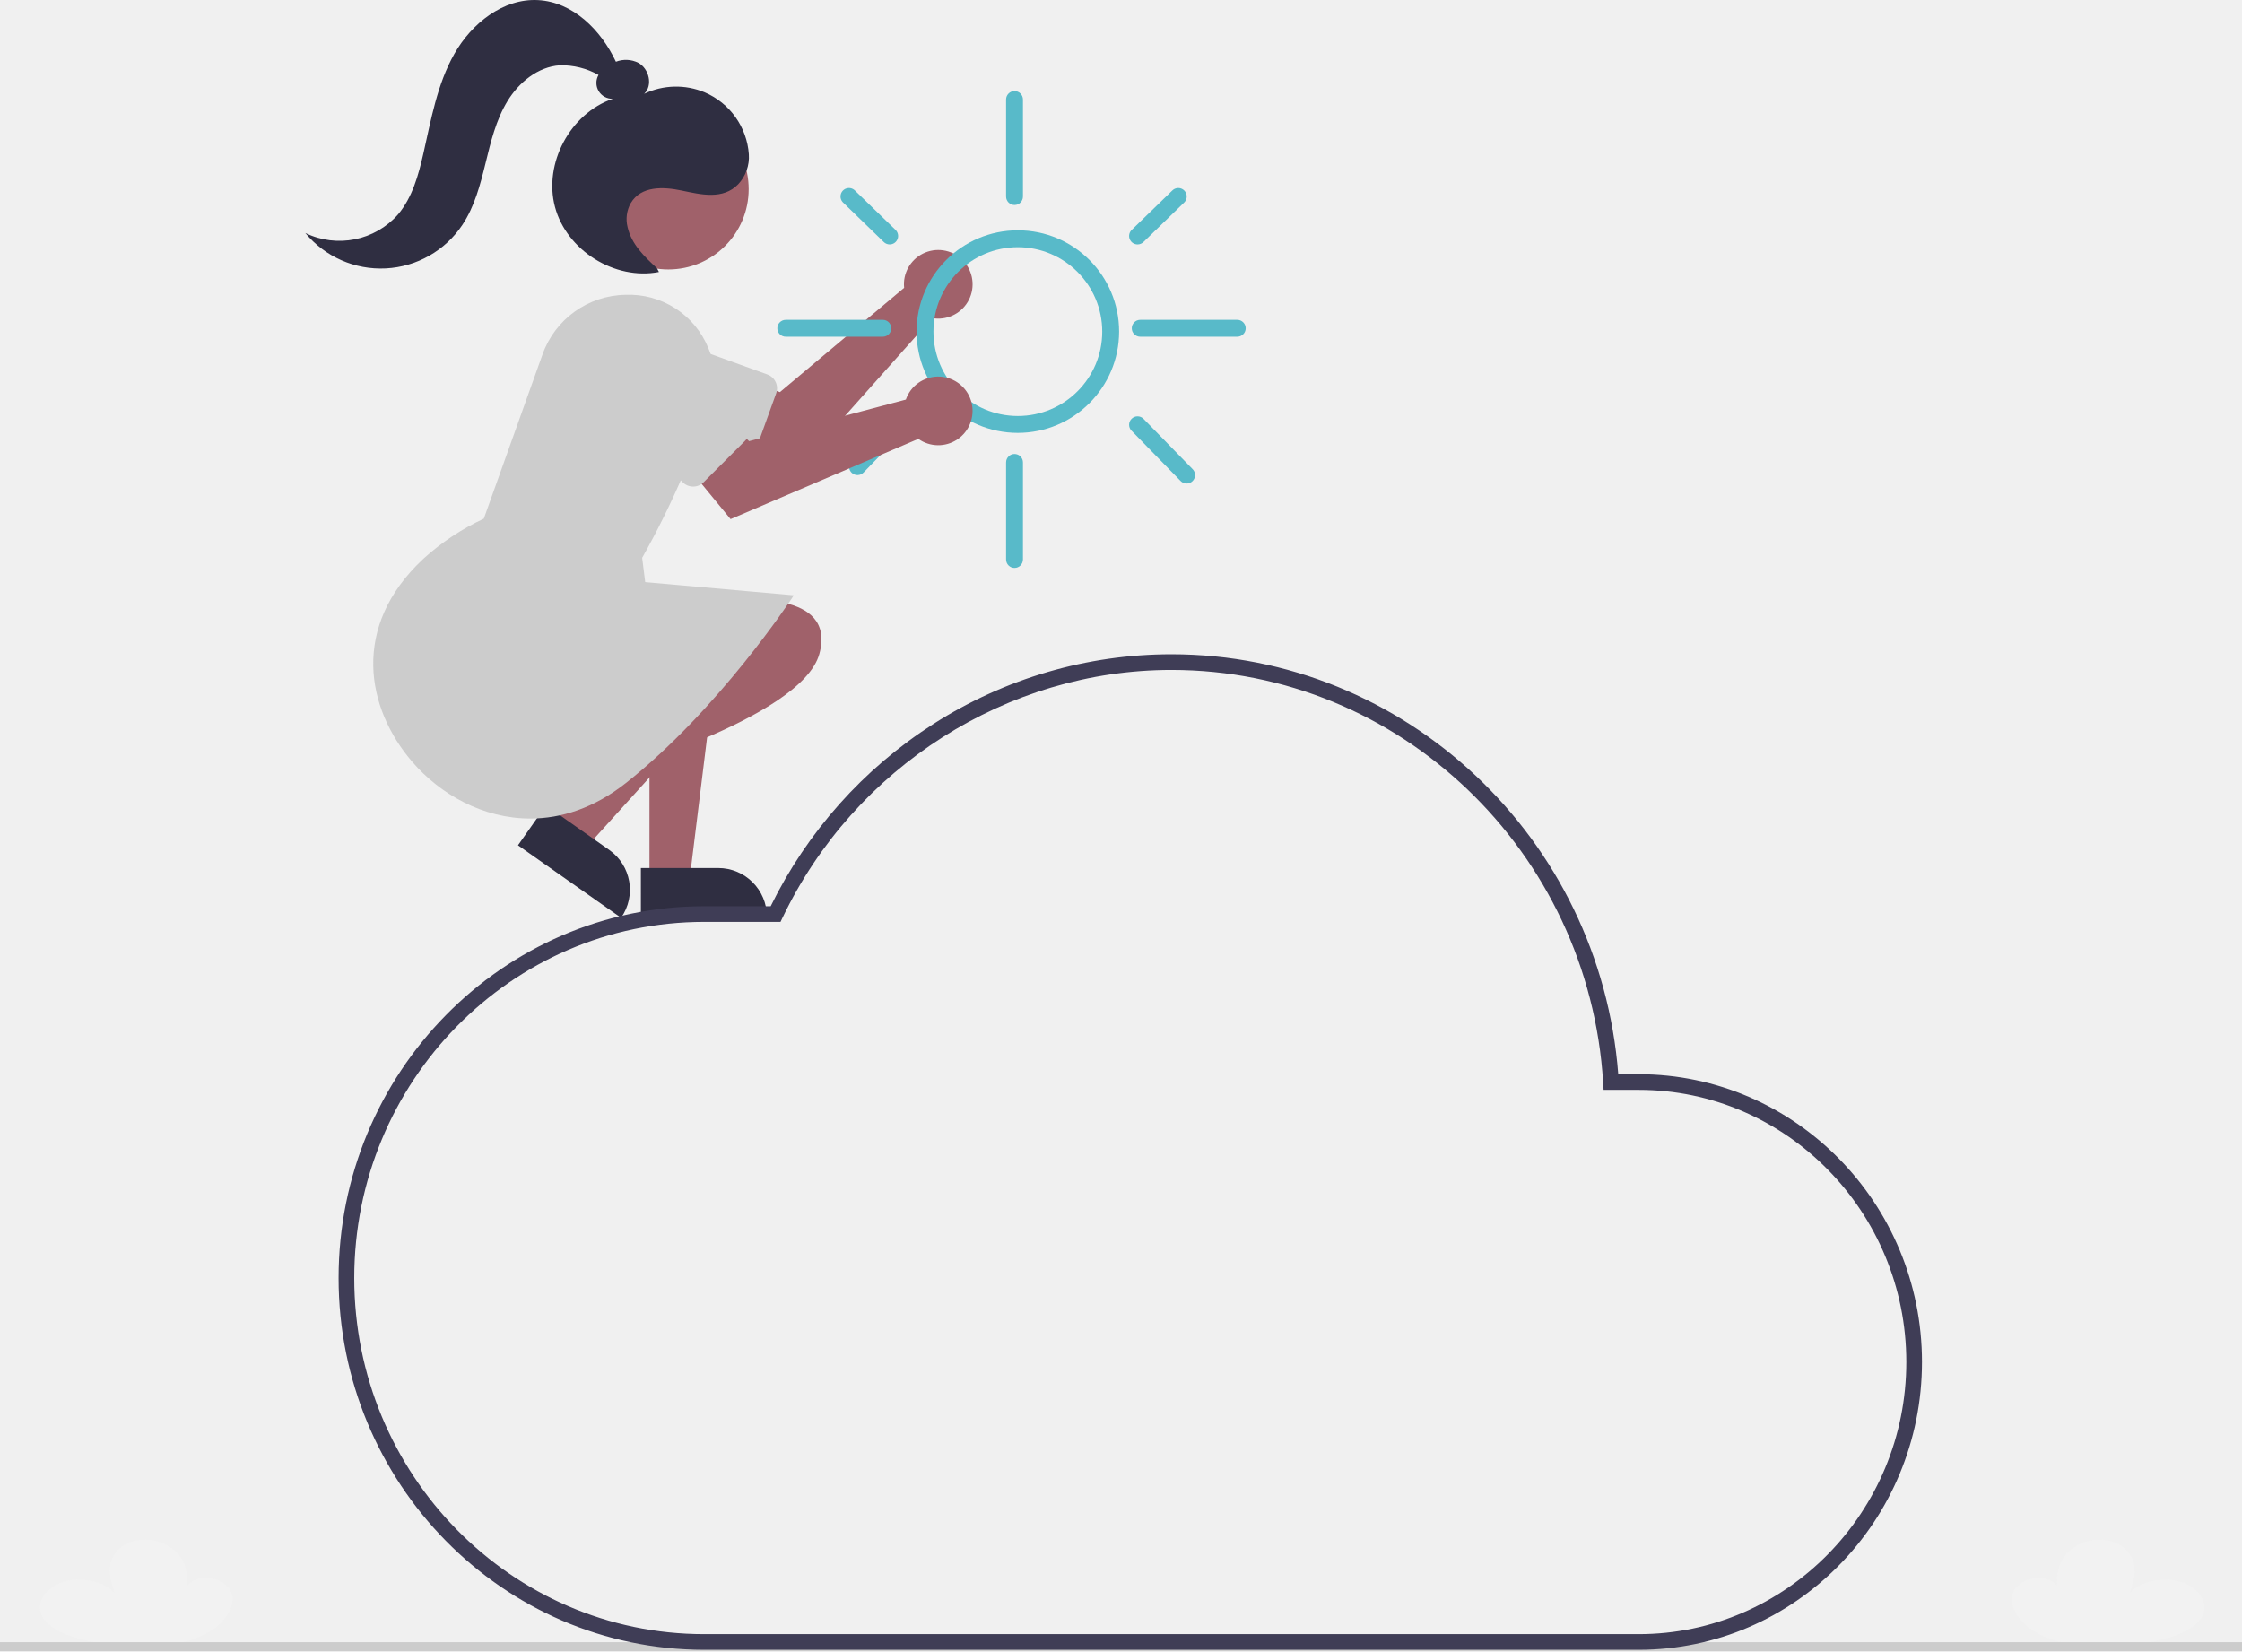
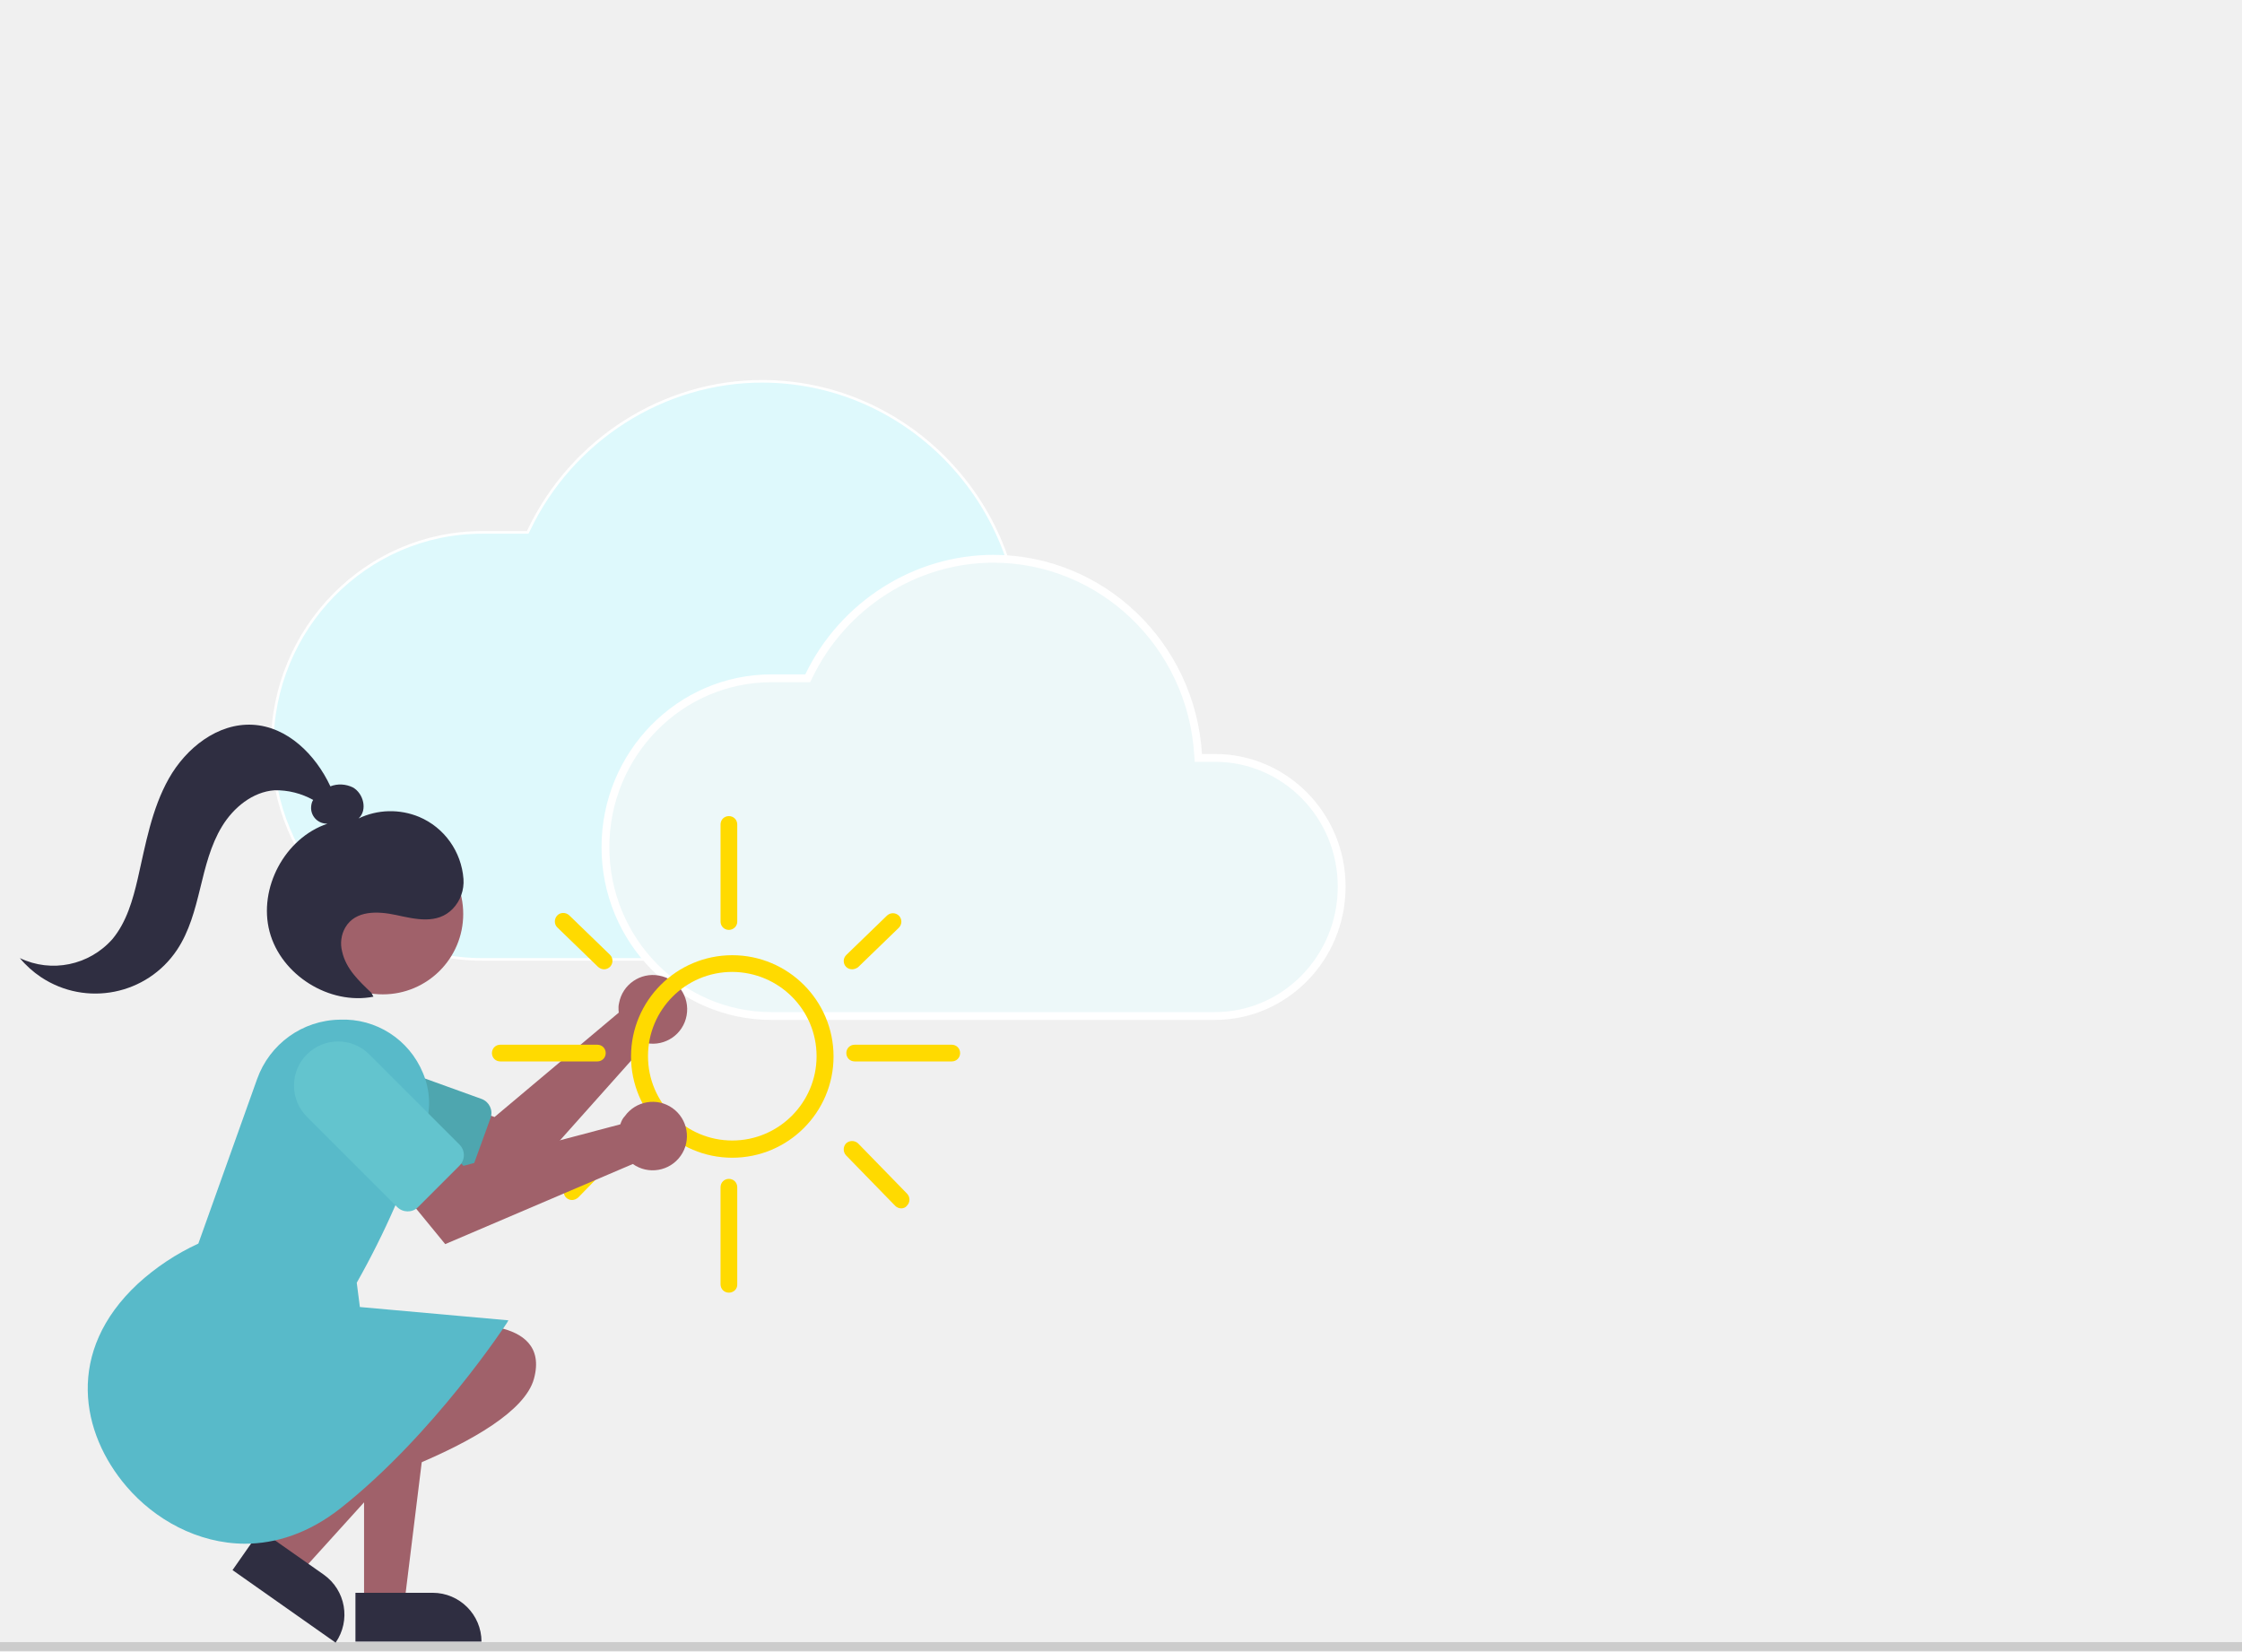
- <svg xmlns="http://www.w3.org/2000/svg" id="f3bef9ad-0239-4908-ae6d-7464f49c7d52" data-name="Layer 1" width="859.113" height="632.679" viewBox="0 0 859.113 632.679">
-   <path id="bf948e58-f613-467a-9468-983dc892a127" data-name="Path 449" d="M967.942,763.866c-10.593-.44-20.244-4.715-24.61-11.338q-.306-.465-.577-.943c-1.594-2.822-2.092-6.066-.349-8.847s6.1-4.893,10.468-4.454,7.785,3.926,5.976,6.686c-.4-5.578-.735-11.439,3.762-16.294a16.436,16.436,0,0,1,9.207-4.758c9.062-1.594,15.078,3.53,16.283,8.7.889,3.819-.339,7.7-1.562,11.479,3.769-4.457,12.732-6.44,19.6-4.335s10.673,8,8.328,12.9c-2.763,5.764-11.974,8.743-20.53,10.318C986.87,764.281,976.276,764.212,967.942,763.866Z" transform="translate(-170.4435 -133.6603)" fill="#f2f2f2" />
-   <path id="b42aec13-b3c1-4211-a06e-06d70154504c" data-name="Path 538" d="M232.952,763.866c10.593-.44,20.244-4.715,24.609-11.338q.307-.465.577-.943c1.594-2.822,2.092-6.066.349-8.847s-6.1-4.893-10.468-4.454-7.786,3.926-5.976,6.686c.4-5.578.735-11.439-3.762-16.294a16.436,16.436,0,0,0-9.206-4.758c-9.062-1.594-15.078,3.53-16.283,8.7-.889,3.819.339,7.7,1.562,11.479-3.769-4.457-12.732-6.44-19.6-4.335s-10.674,8-8.328,12.9c2.763,5.764,11.974,8.743,20.53,10.318C214.024,764.281,224.617,764.212,232.952,763.866Z" transform="translate(-170.4435 -133.6603)" fill="#f2f2f2" />
-   <rect id="ff921942-c1a5-4092-8e51-cfff0188952a" data-name="Rectangle 73" y="629.236" width="859.113" height="3.443" fill="#ccc" />
-   <path id="a8ec5313-8437-40fa-9ae6-49ad9c080ae2" data-name="Path 525" d="M516.845,241.872a13.191,13.191,0,0,0,.062,2.077l-47.612,39.958-14.2-5.141-10.559,20.414,31.043,14.776,52.052-58.411a13.155,13.155,0,1,0-10.787-13.674Z" transform="translate(-170.4435 -133.6603)" fill="#a0616a" />
-   <path id="b5ad9c77-52a4-4655-bf33-f0307720c346" data-name="Path 526" d="M452.989,308.973l-45.978-16.6a16.92,16.92,0,1,1,11.489-31.831l45.978,16.6a5.639,5.639,0,0,1,3.39,7.218l-0.0.001-7.659,21.221a5.648,5.648,0,0,1-7.22,3.39Z" transform="translate(-170.4435 -133.6603)" fill="#ccc" />
-   <path id="ee570c5a-79aa-496e-9580-2e913ce96aae" data-name="Path 527" d="M419.316,470.648h15.366l7.31-59.27h-22.678Z" transform="translate(-170.4435 -133.6603)" fill="#a0616a" />
-   <path id="ab71c019-c25e-46eb-a51f-1c429aa2c12d" data-name="Path 528" d="M464.315,484.917l-48.293.003-.001-18.659,29.634-.002a18.659,18.659,0,0,1,18.66,18.658Z" transform="translate(-170.4435 -133.6603)" fill="#2f2e41" />
-   <path id="f36d9583-efe1-4c6b-b146-57ada20cd73c" data-name="Path 529" d="M381.34,450.797l12.57,8.838,40.071-44.279-18.551-13.043Z" transform="translate(-170.4435 -133.6603)" fill="#a0616a" />
-   <path id="efce1b5c-13fd-487e-9a00-7bbfe0293cc7" data-name="Path 530" d="M408.43,485.321l-39.504-27.769,10.729-15.263,24.241,17.04a18.657,18.657,0,0,1,4.534,25.992Z" transform="translate(-170.4435 -133.6603)" fill="#2f2e41" />
-   <path id="b962c087-78c3-438a-b2f2-2ecccfec7131" data-name="Path 531" d="M452.939,363.882s38.347-4.524,31.464,20.359-83.577,46.374-83.577,46.374Z" transform="translate(-170.4435 -133.6603)" fill="#a0616a" />
-   <circle id="b4ce5f2d-2188-4402-bc9c-1bcfffccb703" data-name="Ellipse 71" cx="256.101" cy="72.466" r="30.784" fill="#a0616a" />
-   <path id="bec54b22-7d61-4f61-9a6e-d6909ce0cfb7" data-name="Path 532" d="M328.372,425.52c-17.517-20.4-23.646-51.7,4.288-77.736a92.071,92.071,0,0,1,23.168-15.386l22.512-62.963a34.309,34.309,0,0,1,31.709-22.808,32.834,32.834,0,0,1,31.851,20.484,28.5,28.5,0,0,1,.884,20.184,324.212,324.212,0,0,1-26.269,60.1l1.164,9.313,56.907,5.058-.531.863c-.277.45-28.128,42.885-63.758,71.052-12.183,9.63-24.78,13.622-36.67,13.621C355.598,447.306,339.2,438.127,328.372,425.52Z" transform="translate(-170.4435 -133.6603)" fill="#ccc" />
-   <path id="f5e0fb0e-7954-451a-aeef-f3006d7ce30b" data-name="Path 533" d="M323.002,215.786c5.446-6.49,7.782-14.978,9.662-23.24,2.973-13.071,5.274-26.587,11.88-38.252s18.745-21.33,32.13-20.594c13.309.732,24.068,11.439,29.779,23.621a10.594,10.594,0,0,1,8.6.415c4.116,2.254,5.655,8.661,2.229,11.869a28.44,28.44,0,0,1,23.159-.577,27.994,27.994,0,0,1,16.957,23.757,15.262,15.262,0,0,1-4.058,11.45c-5.906,6.08-14.26,3.983-21.688,2.434-7.016-1.463-15.561-1.858-19.514,4.827a12.53,12.53,0,0,0-1.219,9.156c1.514,6.673,6.455,11.321,11.248,15.77l.784,1.456c-16.924,3.3-35.4-8.258-39.844-24.919s5.84-35.882,22.162-41.44h0a6.1,6.1,0,0,1-5.48-9.145,29.015,29.015,0,0,0-14.805-3.699c-8.431.553-15.727,6.554-20.115,13.775s-6.375,15.6-8.387,23.807-4.19,16.569-8.882,23.6a37.55,37.55,0,0,1-60.161,3.086A29.967,29.967,0,0,0,323.002,215.786Z" transform="translate(-170.4435 -133.6603)" fill="#2f2e41" />
-   <path d="M560.473,299.527A38.807,38.807,0,1,1,599.279,260.72,38.851,38.851,0,0,1,560.473,299.527Zm0-71.145A32.339,32.339,0,1,0,592.811,260.72,32.375,32.375,0,0,0,560.473,228.381Z" transform="translate(-170.4435 -133.6603)" fill="#58bac9" />
-   <path d="M559.199,212.212a3.234,3.234,0,0,1-3.234-3.234V171.788a3.234,3.234,0,0,1,6.468,0V208.978A3.234,3.234,0,0,1,559.199,212.212Z" transform="translate(-170.4435 -133.6603)" fill="#58bac9" />
-   <path d="M508.731,262.681H471.541a3.234,3.234,0,0,1,0-6.468h37.19a3.234,3.234,0,0,1,0,6.468Z" transform="translate(-170.4435 -133.6603)" fill="#58bac9" />
-   <path d="M644.554,262.681H607.364a3.234,3.234,0,0,1,0-6.468h37.19a3.234,3.234,0,0,1,0,6.468Z" transform="translate(-170.4435 -133.6603)" fill="#58bac9" />
-   <path d="M606.342,227.322a3.234,3.234,0,0,1-2.252-5.555l15.574-15.11a3.234,3.234,0,1,1,4.503,4.642L608.594,226.409A3.222,3.222,0,0,1,606.342,227.322Z" transform="translate(-170.4435 -133.6603)" fill="#58bac9" />
-   <path d="M511.369,227.322a3.223,3.223,0,0,1-2.252-.913l-15.574-15.11a3.234,3.234,0,1,1,4.503-4.642l15.574,15.11a3.234,3.234,0,0,1-2.252,5.555Z" transform="translate(-170.4435 -133.6603)" fill="#58bac9" />
-   <path d="M499.029,315.696a3.235,3.235,0,0,1-2.32-5.487l15.574-16.038a3.234,3.234,0,0,1,4.641,4.507L501.349,314.715A3.229,3.229,0,0,1,499.029,315.696Z" transform="translate(-170.4435 -133.6603)" fill="#58bac9" />
-   <path d="M625.15,318.93a3.218,3.218,0,0,1-2.314-.976l-18.808-19.272a3.233,3.233,0,1,1,4.628-4.516l18.808,19.272a3.233,3.233,0,0,1-2.314,5.492Z" transform="translate(-170.4435 -133.6603)" fill="#58bac9" />
-   <path d="M559.199,351.269a3.234,3.234,0,0,1-3.234-3.234V310.845a3.234,3.234,0,1,1,6.468,0v37.19A3.234,3.234,0,0,1,559.199,351.269Z" transform="translate(-170.4435 -133.6603)" fill="#58bac9" />
-   <path id="b0998da5-27dc-40b2-8d45-277f647e44e1" data-name="Path 536" d="M518.389,284.863a13.189,13.189,0,0,0-.826,1.906l-60.083,15.933-10.667-10.689-18.235,13.989,21.819,26.57,71.943-30.748a13.155,13.155,0,1,0-3.952-16.962Z" transform="translate(-170.4435 -133.6603)" fill="#a0616a" />
-   <path id="a2d8cb05-8bad-48ca-a39c-34dd34963d12" data-name="Path 537" d="M432.065,318.459l-34.563-34.568a16.92,16.92,0,1,1,23.929-23.929h0l34.565,34.565a5.639,5.639,0,0,1,.001,7.975l-.001.001-15.953,15.954a5.648,5.648,0,0,1-7.977,0Z" transform="translate(-170.4435 -133.6603)" fill="#ccc" />
-   <path d="M798.37,765.815H440.288c-77.252,0-140.1-63.906-140.1-142.458s62.849-142.458,140.1-142.458H465.762a173.714,173.714,0,0,1,62.432-69.888,169.271,169.271,0,0,1,91.134-26.659c89.593,0,164.269,70.452,171.219,160.913h7.823c59.858,0,108.557,49.469,108.557,110.275S858.229,765.815,798.37,765.815Zm-358.083-278.915c-73.943,0-134.1,61.214-134.1,136.458,0,75.243,60.157,136.458,134.1,136.458H798.37c56.55,0,102.557-46.777,102.557-104.275s-46.007-104.275-102.557-104.275H784.925l-.172-2.817c-5.406-88.651-78.069-158.095-165.424-158.095-62.904,0-121.383,37.229-148.983,94.843l-.816,1.704Z" transform="translate(-170.4435 -133.6603)" fill="#3f3d56" />
+ <svg xmlns="http://www.w3.org/2000/svg" version="1.1" id="f3bef9ad-0239-4908-ae6d-7464f49c7d52" x="0px" y="0px" viewBox="0 0 859.1 632.7" style="enable-background:new 0 0 859.1 632.7;" xml:space="preserve">
+   <style type="text/css">
+ 	.st0{fill:#CCCCCC;}
+ 	.st1{fill:#DEF9FC;stroke:#FFFFFF;stroke-miterlimit:10;}
+ 	.st2{fill:#EDF8F9;stroke:#FFFFFF;stroke-width:3;stroke-miterlimit:10;}
+ 	.st3{fill:#A0616A;}
+ 	.st4{fill:#4EA6AF;}
+ 	.st5{fill:#2F2E41;}
+ 	.st6{fill:#58BAC9;}
+ 	.st7{fill:#FFDA00;}
+ 	.st8{fill:#63C4CE;}
+ </style>
+   <rect id="ff921942-c1a5-4092-8e51-cfff0188952a" y="629.2" class="st0" width="859.1" height="3.4" />
+   <path class="st1" d="M399.4,242.6h-8.1l-0.1-1.7c-3.2-53.2-46.8-94.8-99.2-94.8c-37.7,0-72.8,22.3-89.3,56.9l-0.5,1h-17.5  c-44.3,0-80.4,36.7-80.4,81.8c0,45.1,36.1,81.8,80.4,81.8h214.7c33.9,0,61.5-28.1,61.5-62.5C460.9,270.7,433.3,242.6,399.4,242.6z" />
+   <path class="st2" d="M465.6,290.4h-6.4l-0.1-1.3c-2.6-42.1-37-75-78.5-75c-29.8,0-57.6,17.7-70.7,45l-0.4,0.8h-13.9  c-35.1,0-63.6,29-63.6,64.7c0,35.7,28.5,64.7,63.6,64.7h169.9c26.8,0,48.6-22.2,48.6-49.5C514.2,312.6,492.4,290.4,465.6,290.4z" />
+   <g>
+     <path id="a8ec5313-8437-40fa-9ae6-49ad9c080ae2" class="st3" d="M237,385.9c0,0.7,0,1.4,0.1,2.1l-47.6,40l-14.2-5.1l-10.6,20.4   l31,14.8l52.1-58.4c7.1,1.3,14-3.4,15.3-10.6s-3.4-14-10.6-15.3c-7.1-1.3-14,3.4-15.3,10.6C237.1,384.8,237,385.4,237,385.9   L237,385.9z" />
+     <path id="b5ad9c77-52a4-4655-bf33-f0307720c346" class="st4" d="M173.1,453l-46-16.6c-8.8-3.2-13.3-12.9-10.2-21.7   s12.9-13.3,21.7-10.2l46,16.6c2.9,1.1,4.4,4.3,3.4,7.2l0,0l-7.7,21.2C179.3,452.6,176.1,454.1,173.1,453L173.1,453z" />
+     <path id="ee570c5a-79aa-496e-9580-2e913ce96aae" class="st3" d="M139.5,614.7h15.4l7.3-59.3h-22.7L139.5,614.7z" />
+     <path id="ab71c019-c25e-46eb-a51f-1c429aa2c12d" class="st5" d="M184.5,629l-48.3,0l0-18.7l29.6,0   C176.1,610.3,184.5,618.7,184.5,629L184.5,629z" />
+     <path id="f36d9583-efe1-4c6b-b146-57ada20cd73c" class="st3" d="M101.5,594.9l12.6,8.8l40.1-44.3l-18.6-13L101.5,594.9z" />
+     <path id="efce1b5c-13fd-487e-9a00-7bbfe0293cc7" class="st5" d="M128.6,629.4l-39.5-27.8l10.7-15.3l24.2,17   C132.5,609.3,134.5,620.9,128.6,629.4L128.6,629.4L128.6,629.4z" />
+     <path id="b962c087-78c3-438a-b2f2-2ecccfec7131" class="st3" d="M173.1,507.9c0,0,38.3-4.5,31.5,20.4S121,574.7,121,574.7   L173.1,507.9z" />
+     <circle id="b4ce5f2d-2188-4402-bc9c-1bcfffccb703" class="st3" cx="146.7" cy="350.2" r="30.8" />
+     <path id="bec54b22-7d61-4f61-9a6e-d6909ce0cfb7" class="st6" d="M48.5,569.6c-17.5-20.4-23.6-51.7,4.3-77.7   c6.9-6.3,14.7-11.5,23.2-15.4l22.5-63c4.8-13.5,17.4-22.6,31.7-22.8c13.9-0.6,26.6,7.6,31.9,20.5c2.7,6.4,3.1,13.6,0.9,20.2   c-6.7,20.9-15.5,41-26.3,60.1l1.2,9.3l56.9,5.1l-0.5,0.9c-0.3,0.5-28.1,42.9-63.8,71.1c-12.2,9.6-24.8,13.6-36.7,13.6   C75.7,591.4,59.3,582.2,48.5,569.6z" />
+     <path id="f5e0fb0e-7954-451a-aeef-f3006d7ce30b" class="st5" d="M43.1,359.8c5.4-6.5,7.8-15,9.7-23.2c3-13.1,5.3-26.6,11.9-38.3   c6.6-11.7,18.7-21.3,32.1-20.6c13.3,0.7,24.1,11.4,29.8,23.6c2.8-1.1,5.9-0.9,8.6,0.4c4.1,2.3,5.7,8.7,2.2,11.9   c7.3-3.5,15.7-3.7,23.2-0.6c9.7,4.1,16.2,13.3,17,23.8c0.3,4.2-1.2,8.4-4.1,11.4c-5.9,6.1-14.3,4-21.7,2.4   c-7-1.5-15.6-1.9-19.5,4.8c-1.6,2.8-2,6.1-1.2,9.2c1.5,6.7,6.5,11.3,11.2,15.8l0.8,1.5c-16.9,3.3-35.4-8.3-39.8-24.9   s5.8-35.9,22.2-41.4l0,0c-3.4,0.1-6.2-2.5-6.3-5.9c0-1.1,0.2-2.3,0.8-3.2c-4.5-2.5-9.6-3.8-14.8-3.7c-8.4,0.6-15.7,6.6-20.1,13.8   c-4.4,7.2-6.4,15.6-8.4,23.8c-2,8.2-4.2,16.6-8.9,23.6c-11.5,17.2-34.8,21.9-52.1,10.4c-3-2-5.8-4.5-8.1-7.3   C19.7,372.9,34.2,369.9,43.1,359.8z" />
+     <g>
+       <path class="st7" d="M280.6,443.6c-21.4,0-38.8-17.4-38.8-38.8c0-21.4,17.4-38.8,38.8-38.8c21.4,0,38.8,17.4,38.8,38.8    C319.4,426.2,302,443.6,280.6,443.6z M280.6,372.4c-17.9,0-32.3,14.5-32.3,32.3s14.5,32.3,32.3,32.3s32.3-14.5,32.3-32.3v0    C312.9,386.9,298.5,372.5,280.6,372.4L280.6,372.4z" />
+       <path class="st7" d="M279.3,356.3c-1.8,0-3.2-1.4-3.2-3.2v-37.2c0-1.8,1.4-3.2,3.2-3.2s3.2,1.4,3.2,3.2V353    C282.6,354.8,281.1,356.3,279.3,356.3z" />
+       <path class="st7" d="M228.9,406.7h-37.2c-1.8,0-3.2-1.4-3.2-3.2s1.4-3.2,3.2-3.2h37.2c1.8,0,3.2,1.4,3.2,3.2    S230.7,406.7,228.9,406.7z" />
+       <path class="st7" d="M364.7,406.7h-37.2c-1.8,0-3.2-1.4-3.2-3.2s1.4-3.2,3.2-3.2h37.2c1.8,0,3.2,1.4,3.2,3.2    S366.5,406.7,364.7,406.7z" />
+       <path class="st7" d="M326.5,371.4c-1.8,0-3.2-1.4-3.2-3.2c0-0.9,0.4-1.7,1-2.3l15.6-15.1c1.3-1.2,3.3-1.2,4.6,0.1    c1.2,1.3,1.2,3.3-0.1,4.6c0,0,0,0,0,0l-15.6,15.1C328.1,371.1,327.3,371.4,326.5,371.4z" />
+       <path class="st7" d="M231.5,371.4c-0.8,0-1.6-0.3-2.3-0.9l-15.6-15.1c-1.3-1.2-1.3-3.3-0.1-4.6c1.2-1.3,3.3-1.3,4.6-0.1    c0,0,0,0,0,0l15.6,15.1c1.3,1.2,1.3,3.3,0.1,4.6C233.2,371,232.4,371.4,231.5,371.4L231.5,371.4z" />
+       <path class="st7" d="M219.2,459.8c-1.8,0-3.2-1.4-3.2-3.2c0-0.8,0.3-1.6,0.9-2.3l15.6-16c1.2-1.3,3.3-1.3,4.6-0.1    c1.3,1.2,1.3,3.3,0.1,4.6l0,0l-15.6,16C220.9,459.4,220.1,459.8,219.2,459.8z" />
+       <path class="st7" d="M345.3,463c-0.9,0-1.7-0.4-2.3-1l-18.8-19.3c-1.2-1.3-1.2-3.3,0-4.6c1.3-1.2,3.3-1.2,4.6,0c0,0,0,0,0,0    l18.8,19.3c1.2,1.3,1.2,3.3-0.1,4.6C347,462.7,346.1,463,345.3,463L345.3,463z" />
+       <path class="st7" d="M279.3,495.3c-1.8,0-3.2-1.4-3.2-3.2v-37.2c0-1.8,1.4-3.2,3.2-3.2s3.2,1.4,3.2,3.2l0,0v37.2    C282.6,493.9,281.1,495.3,279.3,495.3z" />
+     </g>
+     <path id="b0998da5-27dc-40b2-8d45-277f647e44e1" class="st3" d="M238.5,428.9c-0.3,0.6-0.6,1.2-0.8,1.9l-60.1,15.9L167,436.1   l-18.2,14l21.8,26.6l71.9-30.7c5.9,4.2,14.1,2.8,18.3-3.1c4.2-5.9,2.8-14.1-3.1-18.3c-5.9-4.2-14.1-2.8-18.3,3.1   C239.1,428,238.8,428.4,238.5,428.9L238.5,428.9z" />
+     <path id="a2d8cb05-8bad-48ca-a39c-34dd34963d12" class="st8" d="M152.2,462.5l-34.6-34.6c-6.6-6.6-6.6-17.3,0-23.9   c6.6-6.6,17.3-6.6,23.9,0c0,0,0,0,0,0l0,0l34.6,34.6c2.2,2.2,2.2,5.8,0,8l0,0l-16,16C158,464.7,154.4,464.7,152.2,462.5   L152.2,462.5z" />
+   </g>
</svg>
